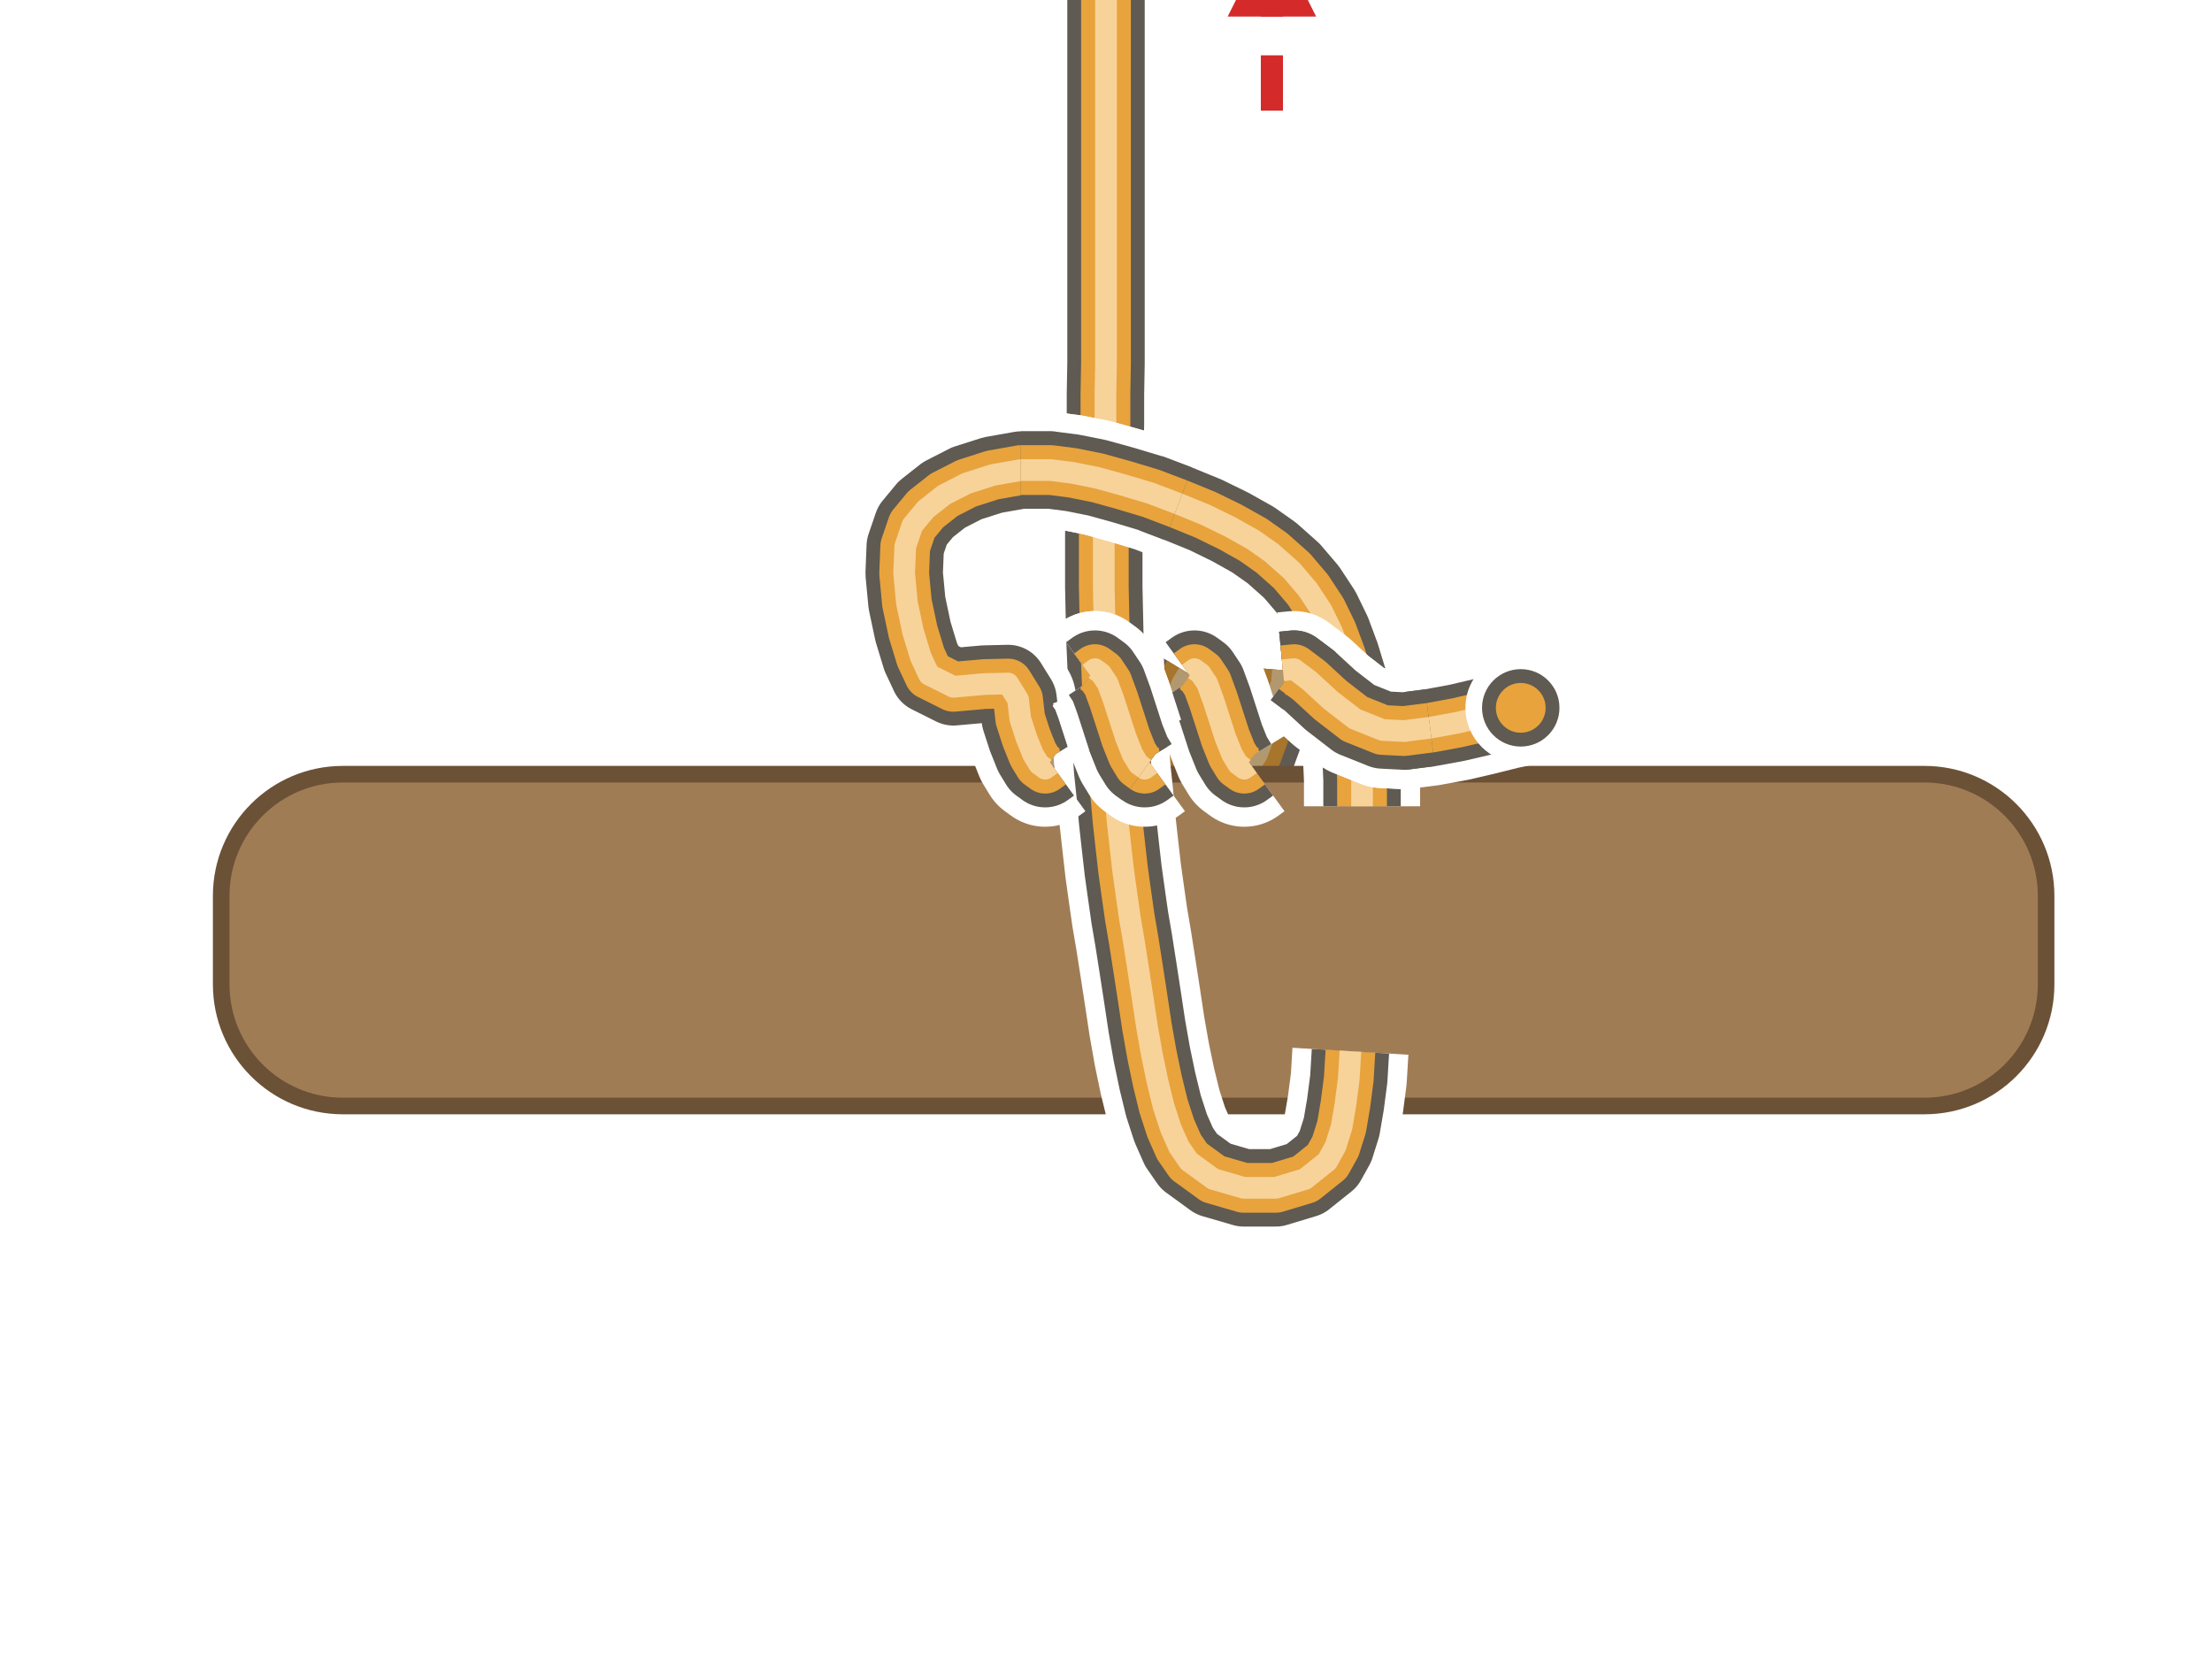
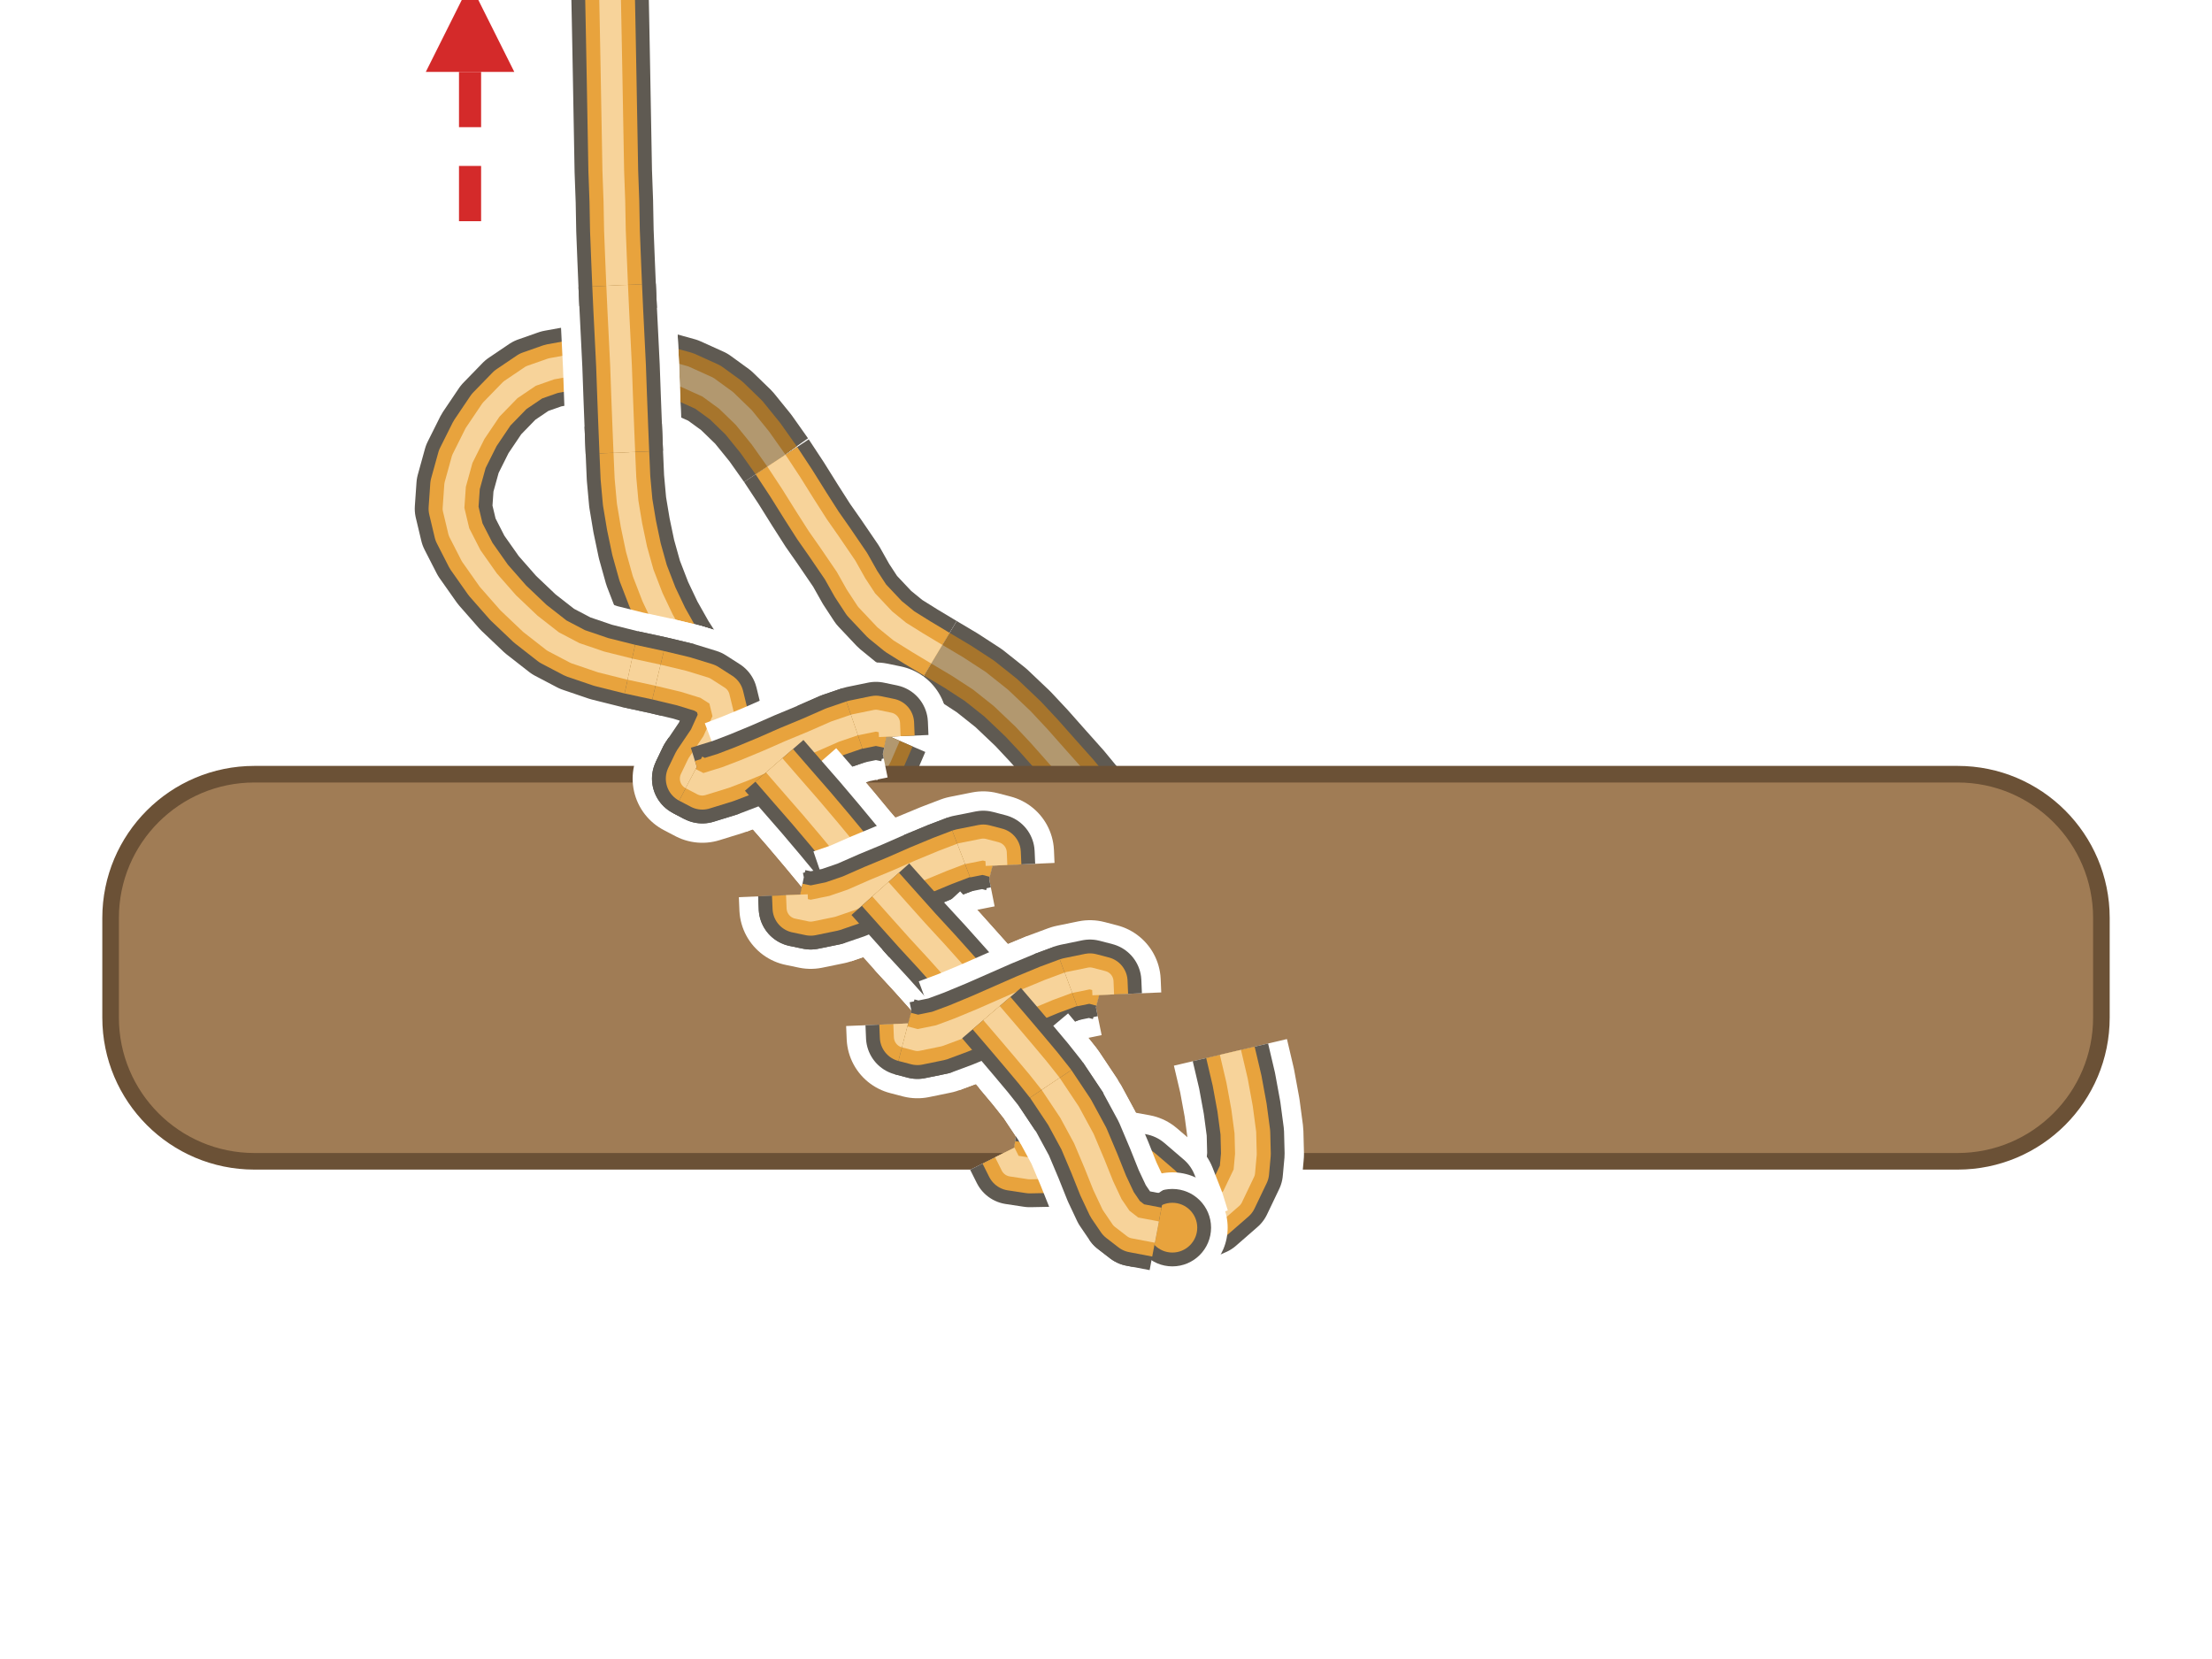
<svg xmlns="http://www.w3.org/2000/svg" viewBox="0 0 400 300" width="400" height="300">
  <defs>
    <marker id="ah" viewBox="0 0 10 10" refX="5" refY="5" markerWidth="4" markerHeight="4" orient="auto">
      <path d="M0 0L10 5L0 10z" fill="#d42a2a" />
    </marker>
-     <path id="p0" d="M244.2 190.1l0.2-5.1l0.2-5.2l0.2-5l0.2-4.8l0.3-4.7l0.3-4.8l0.3-4.9l0.3-4.9l0.1-4.9" />
-     <path id="p1" d="M190.1 138.2l1.2-1.8l1.1-3l1.1-3.4l1.1-3.4l1.2-3l1.1-1.8" />
-     <path id="p2" d="M208.1 138.2l1.2-1.8l1.1-3l1.1-3.4l1.1-3.4l1.2-3l1.1-1.8" />
-     <path id="p3" d="M226.1 138.2l1.2-1.8l1.1-3l1.1-3.4l1.1-3.4l1.2-3l0.2-2.4" />
-     <path id="p4" d="M200-20l0 2.8l0 3.5l0 4l0 4.5l0 5l0 5.2l0 5.5l0 5.8l0 5.8l0 5.8l0 5.9l0 5.7l0 5.6l0 5.3l0 5l0 4.6l0 5.7l-0.1 5.6l0 5.3l-0.1 5.3l-0.1 5l0 5l-0.1 4.8l0 4.8l0 4.7l0.1 4.6l0.1 4.6l0.2 4.6l0.2 5l0.3 4.8l0.4 4.8l0.3 4.7l0.5 4.7l0.4 4.5l0.5 4.5l0.5 4.4l0.6 4.3l0.6 4.2l0.7 4.1l0.8 5.1l0.8 5.2l0.8 5.3l0.9 5.1l1 4.8l1.1 4.5l1.3 4l1.5 3.4l1.8 2.6l4.4 3.2l5.5 1.6l5.8 0l5.3-1.6l4-3.2l1.5-2.7l1.1-3.5l0.7-4.1l0.6-4.6l0.3-5" />
-     <path id="p5" d="M246.3 145.8l0-4.8l-0.2-4.6l-0.4-4.3l-0.7-4.1l-1.1-4.8l-1.4-4.6l-1.6-4.3l-1.9-3.9l-2.5-3.8l-2.9-3.4l-3.6-3.2l-3.4-2.4l-4.1-2.3l-4.5-2.2l-4.9-2l-5-1.9l-5-1.5l-4.7-1.3l-4.5-0.9l-3.9-0.5l-5.4 0l-5.1 0.9l-4.7 1.5l-4.1 2.1l-3.3 2.6l-2.4 2.9l-1.3 3.8l-0.2 4.9l0.5 5.3l1.1 5.2l1.4 4.6l1.5 3.2l4.4 2.2l5.6-0.5l4.3-0.1l1.8 2.9l0.4 3.5l1.1 3.4l1.2 3l1.1 1.8l1.1 0.8l1.1-0.8" />
-     <path id="p6" d="M196.9 121.8l1.1-0.8l1.1 0.8l1.2 1.8l1.1 3l1.1 3.4l1.1 3.4l1.2 3l1.1 1.8l1.1 0.8l1.1-0.8" />
-     <path id="p7" d="M214.9 121.8l1.1-0.8l1.1 0.8l1.2 1.8l1.1 3l1.1 3.4l1.1 3.4l1.2 3l1.1 1.8l1.1 0.8l1.1-0.8" />
-     <path id="p8" d="M232 121.2l2-0.2l2.8 2.1l3.8 3.5l4.4 3.4l5 2l3.9 0.2l4.7-0.6l4.9-0.9l4.7-1.1l4-1l2.8-0.6" />
-     <path id="p9" d="M213.1 91.1l-5-1.9l-5-1.5l-4.7-1.3l-4.5-0.9l-3.9-0.5l-5.4 0" />
-     <path id="p10" d="M208.1 89.2l-5-1.5l-4.7-1.3l-4.5-0.9l-3.9-0.5" />
-     <path id="p11" d="M196.9 121.8l1.1-0.8l1.1 0.8l1.2 1.8l1.1 3l1.1 3.4l1.1 3.4l1.2 3l1.1 1.8l1.1 0.8" />
-     <path id="p12" d="M196.9 121.8l1.1-0.8l1.1 0.8l1.2 1.8l1.1 3l1.1 3.4l1.1 3.4" />
-     <path id="p13" d="M232 121.2l2-0.2l2.8 2.1l3.8 3.5l4.4 3.4l5 2l3.9 0.2l4.7-0.6" />
-     <path id="p14" d="M236.8 123.1l3.8 3.5l4.4 3.4l5 2l3.9 0.2" />
+     <path id="p0" d="M222.5 190.3l-1.6-5.3l-1.8-5.2l-1.9-5l-2.2-4.8l-2.2-4.2l-2.6-4.3l-2.9-4.3l-3.1-4.4l-3.3-4.3l-3.3-4.2l-3.3-4l-3.3-3.7l-3.1-3.5l-2.9-3.1l-4-3.8l-3.9-3.1l-4-2.6l-3.7-2.2" />
+     <path id="p1" d="M140.4 83.3l-2.9-4.1l-3-3.7l-3.2-3.1l-3.3-2.4l-4.2-1.9l-4.7-1.3l-5.1-0.8l-5-0.3" />
+     <path id="p2" d="M160.9 133.2l-1.6 3.7l-1.8 3.2l-2.5 3.7l-2.5 3.7l-2.5 3.7l-2.5 3.7l-1.8 3.2l-1.6 3.7" />
+     <path id="p3" d="M180.2 156.5l-1.5 3.7l-1.9 3.2l-2.5 3.7l-2.5 3.7l-2.4 3.7l-2.5 3.7l-1.9 3.2l-1.5 3.7" />
+     <path id="p4" d="M199.5 179.9l-1.5 3.7l-1.9 3.2l-2.5 3.7l-2.4 3.7l-2.5 3.7l-2.5 3.7l-1.9 3.2l-2.6 3.6" />
+     <path id="p5" d="M110-20l0.1 2.7l0 3.2l0.1 3.8l0 4.3l0.1 4.6l0.1 5l0.1 5.2l0.1 5.4l0.1 5.6l0.1 5.5l0.1 5.6l0.2 5.5l0.1 5.3l0.2 5.1l0.2 4.8l0.2 4.4l0.2 4l0.3 6.1l0.2 5.6l0.2 5.2l0.2 4.9l0.2 4.6l0.4 4.4l0.7 4.2l0.9 4.3l1.2 4.3l1.7 4.4l1.9 4l2.2 3.9l2.5 3.9l2.8 3.7l2.9 3.8l3.1 3.7l3.3 3.7l3.3 3.7l3.3 3.8l3.4 3.9l3.3 3.9l2.9 3.5l3.1 3.6l3.2 3.7l3.3 3.7l3.4 3.8l3.5 3.8l3.4 3.8l3.3 3.7l3.2 3.6l3 3.5l2.8 3.3l2.6 3.1l2.3 2.9l3.4 5.1l2.6 4.8l1.9 4.5l1.6 4l1.6 3.4l1.7 2.5l2.2 1.7l4.2 0.8l4.9-0.7l4.8-2.1l3.9-3.4l2.2-4.6l0.3-3.3l-0.1-3.9l-0.6-4.5l-0.9-4.9l-1.2-5.1" />
+     <path id="p6" d="M169.4 118.3l-3.5-2.1l-3.2-2l-2.7-2.2l-3.3-3.5l-1.9-2.9l-1.8-3.2l-3-4.4l-2.1-3l-2.3-3.6l-2.5-4l-2.7-4.1" />
+     <path id="p7" d="M109 65.7l-4.9 0.2l-4.4 0.8l-3.7 1.3l-3.7 2.5l-3.5 3.6l-2.9 4.3l-2.3 4.6l-1.3 4.7l-0.3 4.3l1 4.2l2.2 4.3l3.1 4.4l3.6 4.1l4 3.8l4.1 3.2l4 2.1l4.7 1.6l5.2 1.3l5.1 1.1l4.6 1.1l3.9 1.2l2.5 1.6l0.9 3.7l-2 4.4l-2.7 4l-1.3 2.7l2.1 1.1l4.2-1.3l3.4-1.3l4.1-1.7l4.1-1.8l4.1-1.7l4.1-1.8l3.5-1.2l3.9-0.8l2.4 0.5l0.1 2.4" />
+     <path id="p8" d="M144.1 161.8l0.1 2.4l2.4 0.5l3.9-0.8l3.5-1.2l4.1-1.8l4.1-1.7l4.1-1.8l4.1-1.7l3.4-1.3l4-0.8l2.3 0.6l0.1 2.3" />
+     <path id="p9" d="M163.5 185.1l0.1 2.4l2.3 0.6l3.9-0.8l3.5-1.3l4.1-1.7l4.1-1.8l4.1-1.8l4.1-1.7l3.5-1.3l3.9-0.8l2.3 0.6l0.1 2.4" />
+     <path id="p10" d="M181.7 208.4l1.2 2.4l3.3 0.5l5-0.1l5.6-0.1l5.3 0.2l3.9 0.7l3.5 3l1.6 4.1l0.9 2.9" />
+     <path id="p11" d="M111.6 51.6l0.2 4.4l0.2 4l0.3 6.1l0.2 5.6l0.2 5.2l0.2 4.9" />
+     <path id="p12" d="M111.8 56l0.2 4l0.3 6.1l0.2 5.6l0.2 5.2" />
+     <path id="p13" d="M113.9 121l5.1 1.1l4.6 1.1l3.9 1.2l2.5 1.6l0.9 3.7l-2 4.4l-2.7 4l-1.3 2.7" />
+     <path id="p14" d="M119 122.1l4.6 1.1l3.9 1.2l2.5 1.6l0.9 3.7l-2 4.4" />
+     <path id="p15" d="M119 122.1l4.6 1.1l3.9 1.2l2.5 1.6l0.9 3.7l-2 4.4l-2.7 4l-1.3 2.7l2.1 1.1" />
+     <path id="p16" d="M123.6 123.2l3.9 1.2l2.5 1.6l0.9 3.7l-2 4.4" />
+     <path id="p17" d="M124.9 140.8l2.1 1.1l4.2-1.3l3.4-1.3l4.1-1.7l4.1-1.8l4.1-1.7l4.1-1.8l3.5-1.2" />
+     <path id="p18" d="M131.2 140.6l3.4-1.3l4.1-1.7l4.1-1.8l4.1-1.7" />
+     <path id="p19" d="M140 138.4l3.3 3.8l3.4 3.9l3.3 3.9l2.9 3.5l3.1 3.6l3.2 3.7" />
+     <path id="p20" d="M143.3 142.2l3.4 3.9l3.3 3.9l2.9 3.5l3.1 3.6" />
+     <path id="p21" d="M144.1 161.8l0.1 2.4l2.4 0.5l3.9-0.8l3.5-1.2l4.1-1.8l4.1-1.7l4.1-1.8l4.1-1.7l3.4-1.3" />
+     <path id="p22" d="M150.5 163.9l3.5-1.2l4.1-1.8l4.1-1.7l4.1-1.8" />
+     <path id="p23" d="M159.2 160.8l3.3 3.7l3.4 3.8l3.5 3.8l3.4 3.8l3.3 3.7l3.2 3.6l3 3.5" />
+     <path id="p24" d="M165.9 168.3l3.5 3.8l3.4 3.8l3.3 3.7" />
+     <path id="p25" d="M163.6 187.5l2.3 0.6l3.9-0.8l3.5-1.3l4.1-1.7l4.1-1.8l4.1-1.8l4.1-1.7l3.5-1.3" />
+     <path id="p26" d="M169.8 187.3l3.5-1.3l4.1-1.7l4.1-1.8l4.1-1.8l4.1-1.7" />
+     <path id="p27" d="M179.3 183.2l3 3.5l2.8 3.3l2.6 3.1l2.3 2.9l3.4 5.1l2.6 4.8l1.9 4.5" />
+     <path id="p28" d="M185.1 190l2.6 3.1l2.3 2.9l3.4 5.1" />
+     <path id="p29" d="M190 196l3.4 5.1l2.6 4.8l1.9 4.5l1.6 4l1.6 3.4l1.7 2.5l2.2 1.7l4.2 0.8" />
+     <path id="p30" d="M193.4 201.1l2.6 4.8l1.9 4.5l1.6 4l1.6 3.4l1.7 2.5" />
  </defs>
  <rect width="100%" height="100%" fill="#ffffff" />
  <g fill="none" stroke-linejoin="round">
    <use href="#p0" stroke="#ffffff" stroke-width="21" />
    <use href="#p0" stroke="#5f5a52" stroke-width="14" />
    <use href="#p0" stroke="#a7752c" stroke-width="9" />
    <use href="#p0" stroke="#b2986f" stroke-width="3.92" />
    <use href="#p1" stroke="#ffffff" stroke-width="21" />
    <use href="#p1" stroke="#5f5a52" stroke-width="14" />
    <use href="#p1" stroke="#a7752c" stroke-width="9" />
    <use href="#p1" stroke="#b2986f" stroke-width="3.92" />
    <use href="#p2" stroke="#ffffff" stroke-width="21" />
    <use href="#p2" stroke="#5f5a52" stroke-width="14" />
    <use href="#p2" stroke="#a7752c" stroke-width="9" />
    <use href="#p2" stroke="#b2986f" stroke-width="3.92" />
    <use href="#p3" stroke="#ffffff" stroke-width="21" />
    <use href="#p3" stroke="#5f5a52" stroke-width="14" />
    <use href="#p3" stroke="#a7752c" stroke-width="9" />
    <use href="#p3" stroke="#b2986f" stroke-width="3.92" />
-     <rect x="40" y="140" width="330" height="60" rx="22" fill="#a07c55" stroke="#6b5136" stroke-width="3" />
    <use href="#p4" stroke="#ffffff" stroke-width="21" />
    <use href="#p4" stroke="#5f5a52" stroke-width="14" />
-     <use href="#p4" stroke="#e8a33d" stroke-width="9" />
-     <use href="#p4" stroke="#f7d39a" stroke-width="3.92" />
+     <use href="#p4" stroke="#a7752c" stroke-width="9" />
+     <use href="#p4" stroke="#b2986f" stroke-width="3.92" />
+     <rect x="20" y="140" width="360" height="70" rx="26" fill="#a07c55" stroke="#6b5136" stroke-width="3" />
    <use href="#p5" stroke="#ffffff" stroke-width="21" />
    <use href="#p5" stroke="#5f5a52" stroke-width="14" />
    <use href="#p5" stroke="#e8a33d" stroke-width="9" />
    <use href="#p5" stroke="#f7d39a" stroke-width="3.92" />
    <use href="#p6" stroke="#ffffff" stroke-width="21" />
    <use href="#p6" stroke="#5f5a52" stroke-width="14" />
    <use href="#p6" stroke="#e8a33d" stroke-width="9" />
    <use href="#p6" stroke="#f7d39a" stroke-width="3.92" />
    <use href="#p7" stroke="#ffffff" stroke-width="21" />
    <use href="#p7" stroke="#5f5a52" stroke-width="14" />
    <use href="#p7" stroke="#e8a33d" stroke-width="9" />
    <use href="#p7" stroke="#f7d39a" stroke-width="3.92" />
    <use href="#p8" stroke="#ffffff" stroke-width="21" />
    <use href="#p8" stroke="#5f5a52" stroke-width="14" />
    <use href="#p8" stroke="#e8a33d" stroke-width="9" />
    <use href="#p8" stroke="#f7d39a" stroke-width="3.92" />
-     <circle cx="275" cy="128" r="10" fill="#ffffff" />
-     <circle cx="275" cy="128" r="7" fill="#5f5a52" />
-     <circle cx="275" cy="128" r="4.5" fill="#e8a33d" />
-     <use href="#p10" stroke="#ffffff" stroke-width="21" />
+     <use href="#p9" stroke="#ffffff" stroke-width="21" />
    <use href="#p9" stroke="#5f5a52" stroke-width="14" />
    <use href="#p9" stroke="#e8a33d" stroke-width="9" />
    <use href="#p9" stroke="#f7d39a" stroke-width="3.92" />
+     <use href="#p10" stroke="#ffffff" stroke-width="21" />
+     <use href="#p10" stroke="#5f5a52" stroke-width="14" />
+     <use href="#p10" stroke="#e8a33d" stroke-width="9" />
+     <use href="#p10" stroke="#f7d39a" stroke-width="3.92" />
+     <circle cx="212" cy="222" r="10" fill="#ffffff" />
+     <circle cx="212" cy="222" r="7" fill="#5f5a52" />
+     <circle cx="212" cy="222" r="4.5" fill="#e8a33d" />
    <use href="#p12" stroke="#ffffff" stroke-width="21" />
    <use href="#p11" stroke="#5f5a52" stroke-width="14" />
    <use href="#p11" stroke="#e8a33d" stroke-width="9" />
    <use href="#p11" stroke="#f7d39a" stroke-width="3.92" />
    <use href="#p14" stroke="#ffffff" stroke-width="21" />
    <use href="#p13" stroke="#5f5a52" stroke-width="14" />
    <use href="#p13" stroke="#e8a33d" stroke-width="9" />
    <use href="#p13" stroke="#f7d39a" stroke-width="3.92" />
-     <path d="M230 20l0-2.5l0-3.5l0-4.3l0-4.4l0-4.3l0-3.5l0-2.5" fill="none" stroke="#d42a2a" stroke-width="4" stroke-dasharray="10 7" marker-end="url(#ah)" />
+     <use href="#p16" stroke="#ffffff" stroke-width="21" />
+     <use href="#p15" stroke="#5f5a52" stroke-width="14" />
+     <use href="#p15" stroke="#e8a33d" stroke-width="9" />
+     <use href="#p15" stroke="#f7d39a" stroke-width="3.92" />
+     <use href="#p18" stroke="#ffffff" stroke-width="21" />
+     <use href="#p17" stroke="#5f5a52" stroke-width="14" />
+     <use href="#p17" stroke="#e8a33d" stroke-width="9" />
+     <use href="#p17" stroke="#f7d39a" stroke-width="3.92" />
+     <use href="#p20" stroke="#ffffff" stroke-width="21" />
+     <use href="#p19" stroke="#5f5a52" stroke-width="14" />
+     <use href="#p19" stroke="#e8a33d" stroke-width="9" />
+     <use href="#p19" stroke="#f7d39a" stroke-width="3.92" />
+     <use href="#p22" stroke="#ffffff" stroke-width="21" />
+     <use href="#p21" stroke="#5f5a52" stroke-width="14" />
+     <use href="#p21" stroke="#e8a33d" stroke-width="9" />
+     <use href="#p21" stroke="#f7d39a" stroke-width="3.92" />
+     <use href="#p24" stroke="#ffffff" stroke-width="21" />
+     <use href="#p23" stroke="#5f5a52" stroke-width="14" />
+     <use href="#p23" stroke="#e8a33d" stroke-width="9" />
+     <use href="#p23" stroke="#f7d39a" stroke-width="3.92" />
+     <use href="#p26" stroke="#ffffff" stroke-width="21" />
+     <use href="#p25" stroke="#5f5a52" stroke-width="14" />
+     <use href="#p25" stroke="#e8a33d" stroke-width="9" />
+     <use href="#p25" stroke="#f7d39a" stroke-width="3.92" />
+     <use href="#p28" stroke="#ffffff" stroke-width="21" />
+     <use href="#p27" stroke="#5f5a52" stroke-width="14" />
+     <use href="#p27" stroke="#e8a33d" stroke-width="9" />
+     <use href="#p27" stroke="#f7d39a" stroke-width="3.92" />
+     <use href="#p30" stroke="#ffffff" stroke-width="21" />
+     <use href="#p29" stroke="#5f5a52" stroke-width="14" />
+     <use href="#p29" stroke="#e8a33d" stroke-width="9" />
+     <use href="#p29" stroke="#f7d39a" stroke-width="3.92" />
+     <path d="M85 40l0-2.5l0-3.6l0-4.3l0-4.7l0-4.8l0-4.7l0-4.3l0-3.6l0-2.5" fill="none" stroke="#d42a2a" stroke-width="4" stroke-dasharray="10 7" marker-end="url(#ah)" />
  </g>
</svg>
